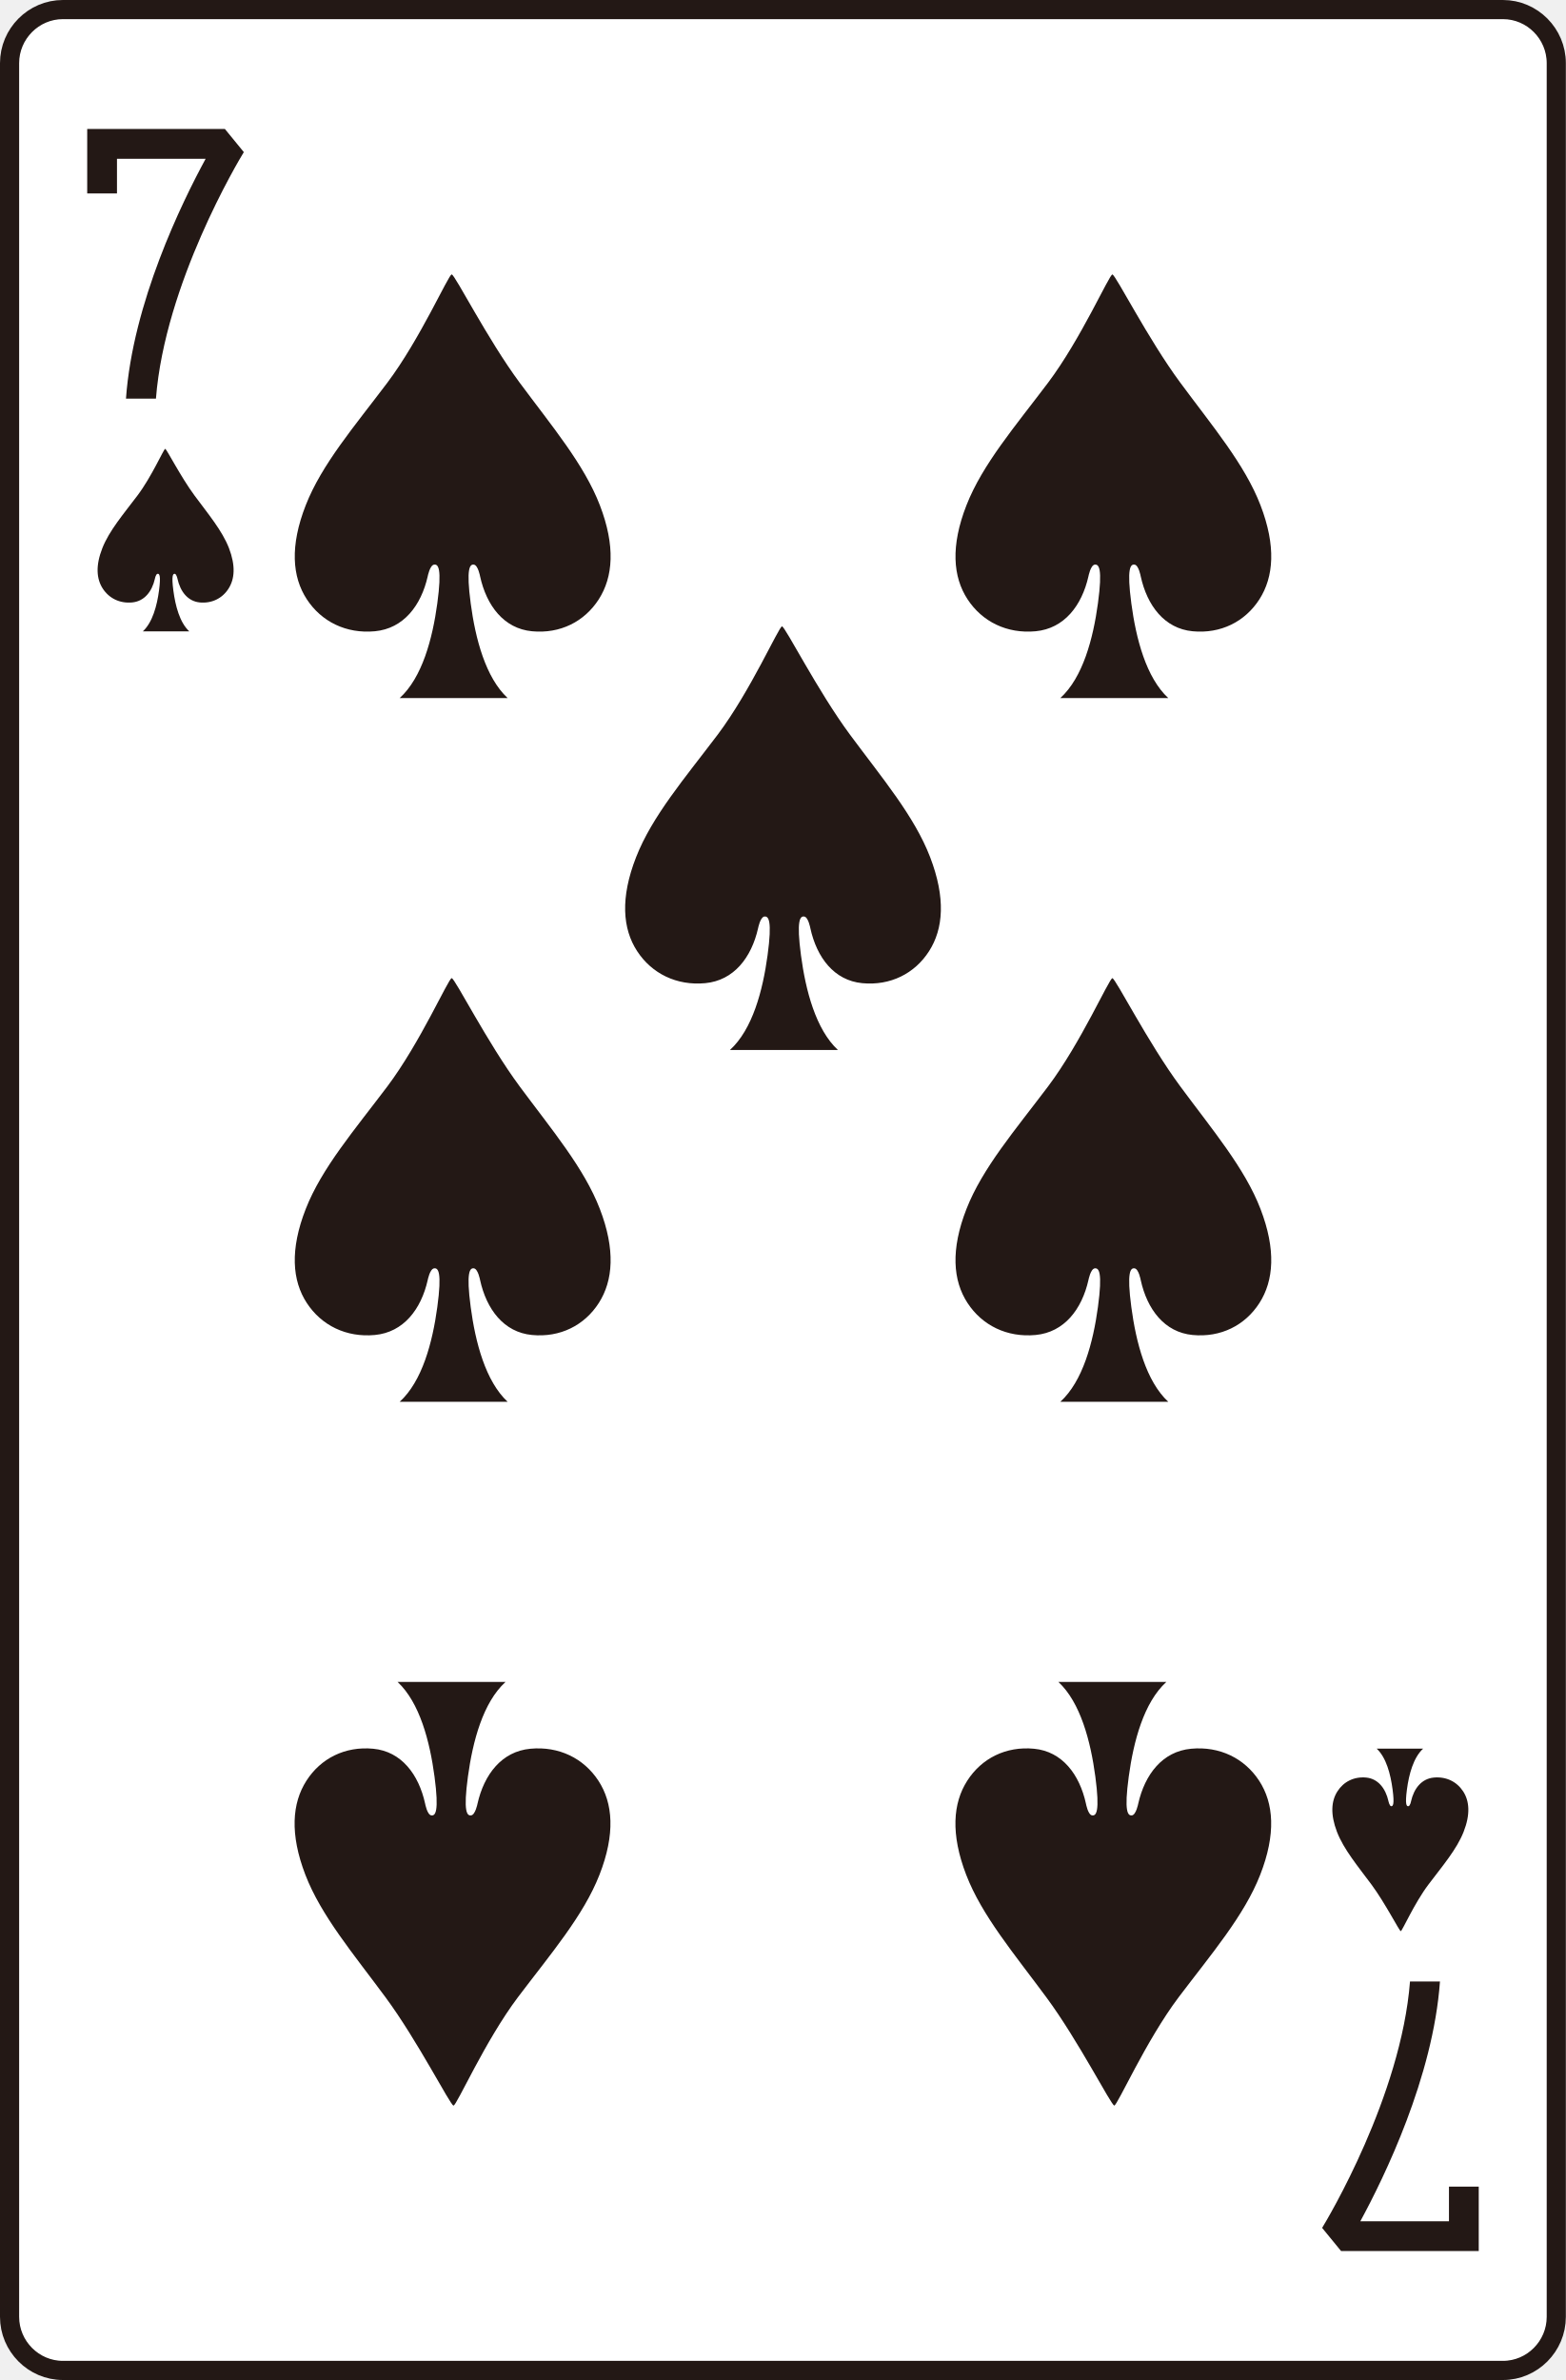
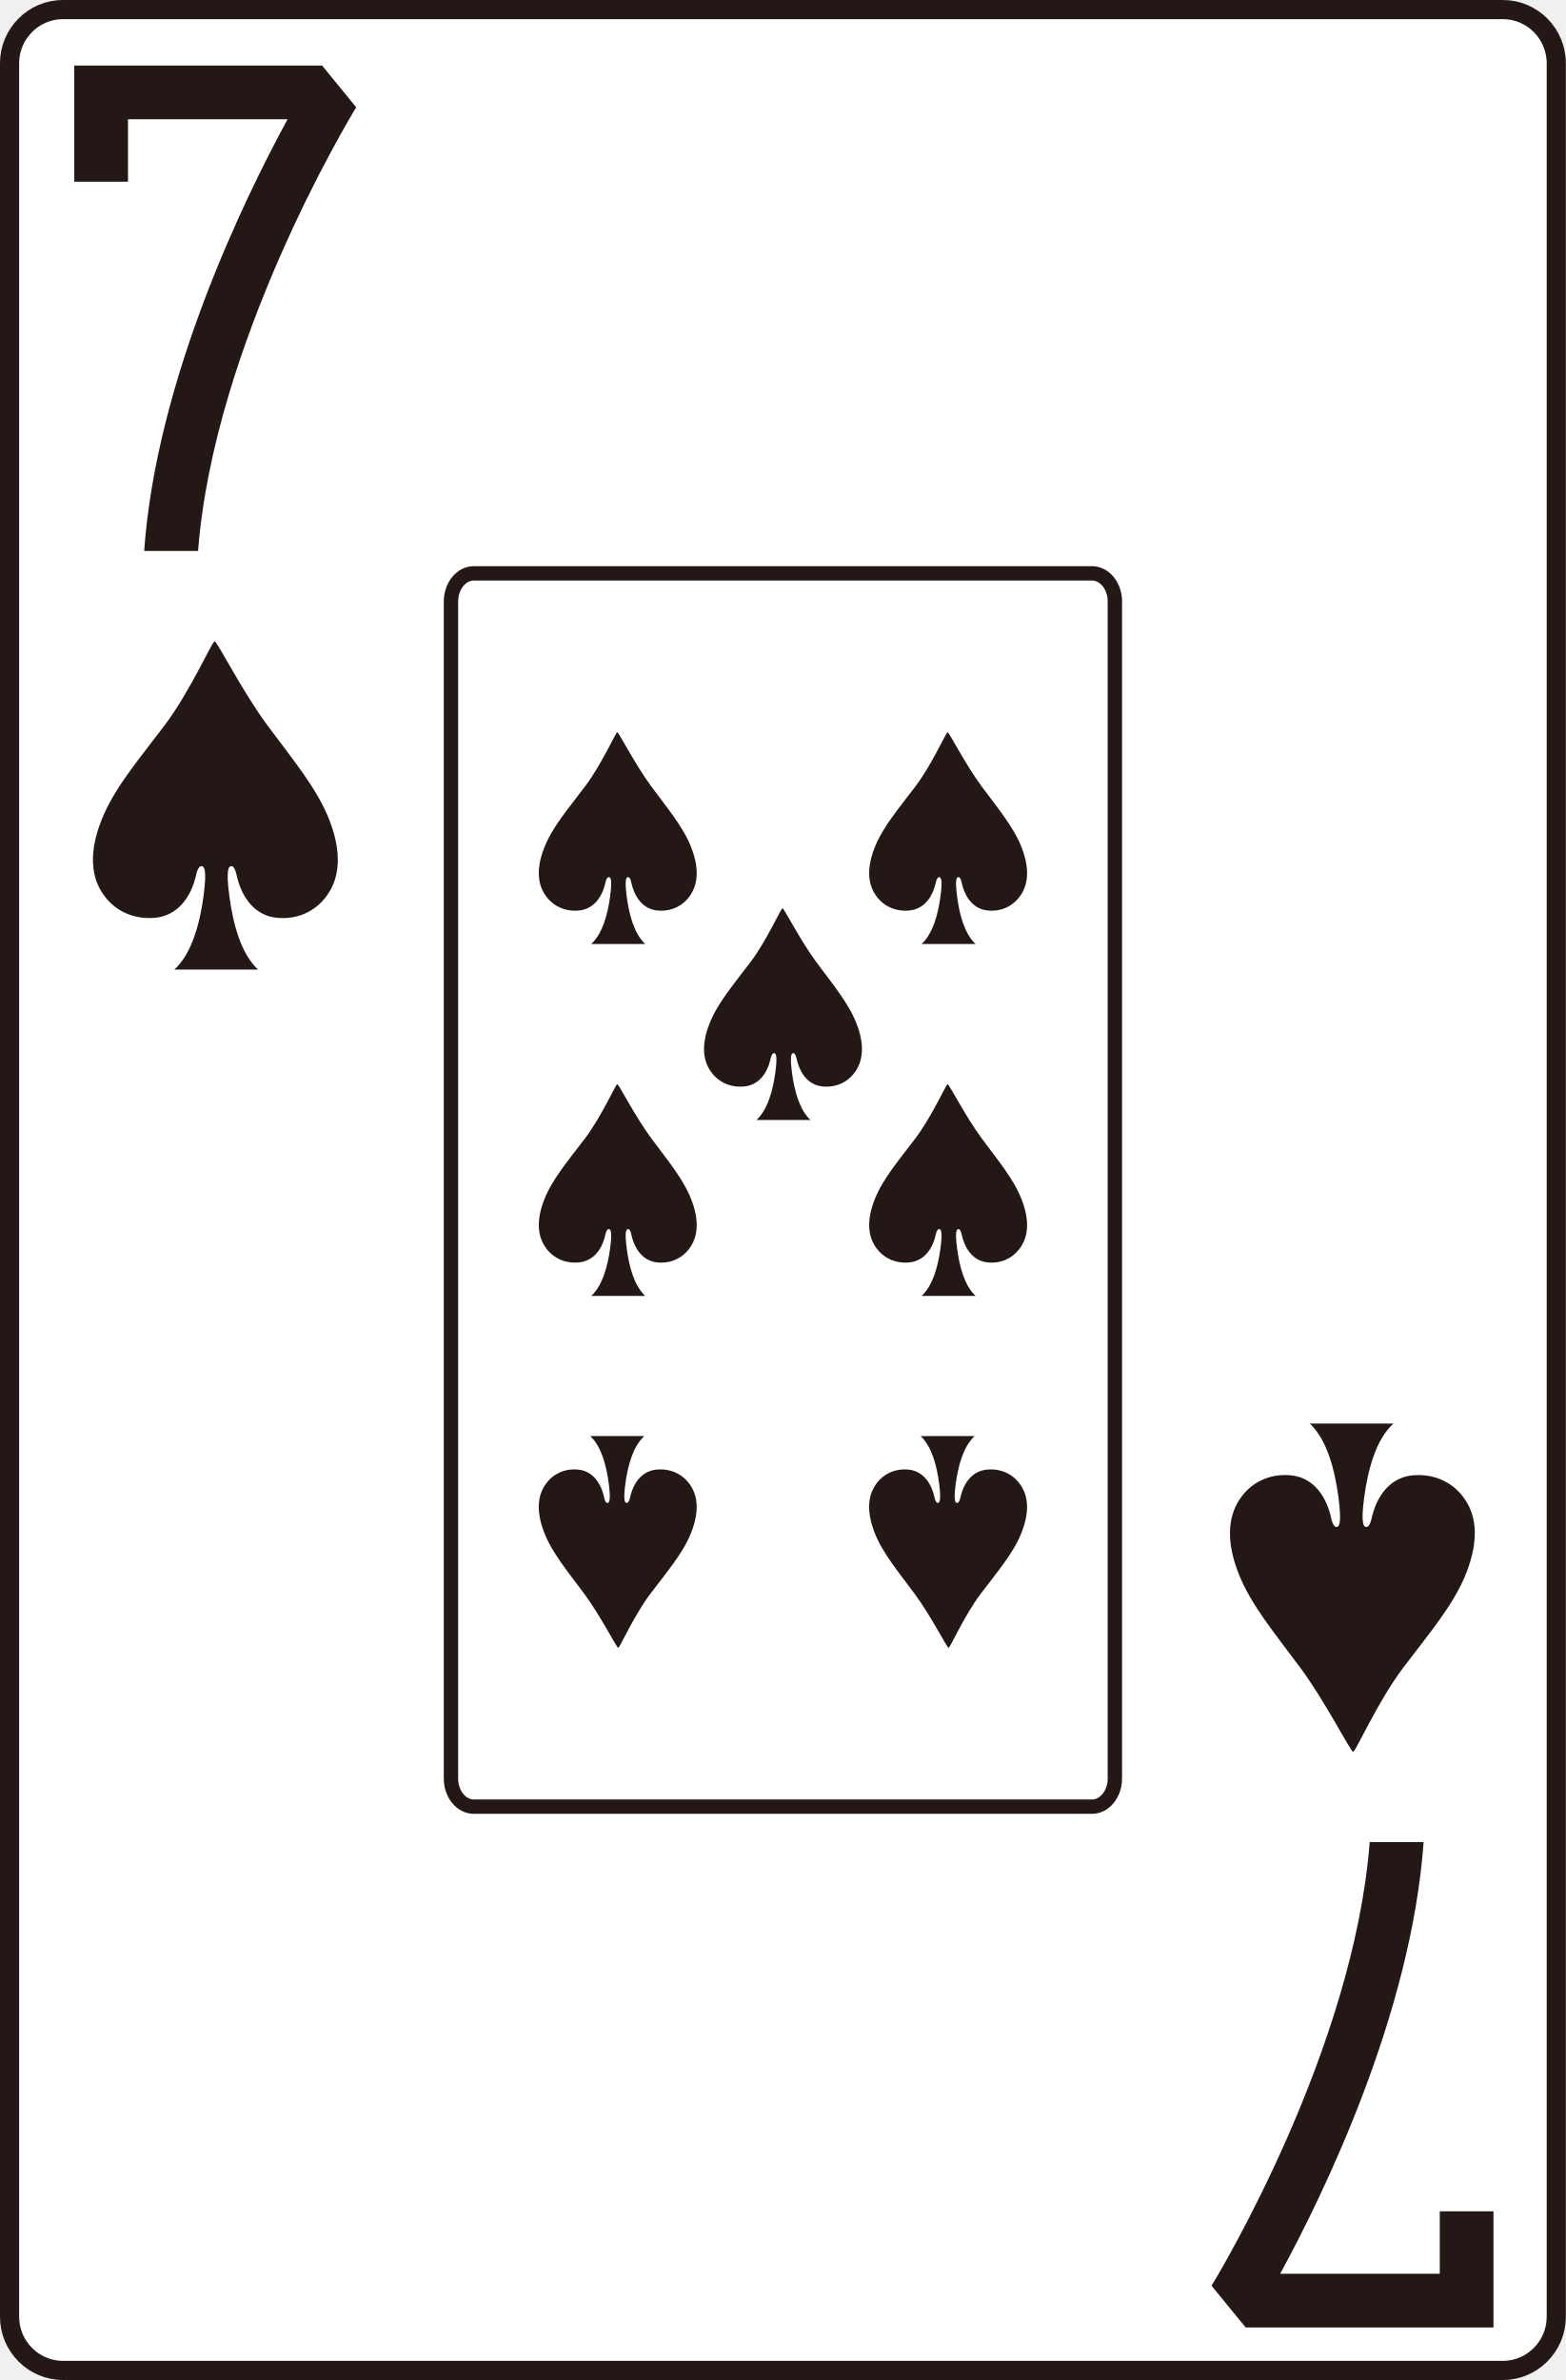
<svg xmlns="http://www.w3.org/2000/svg" id="_图层_2" data-name="图层 2" viewBox="0 0 163.57 248.61">
  <g id="_图层_1-2" data-name="图层 1">
+     <path d="m1,6.6c0-3.08,2.51-5.6,5.57-5.6h150.43c3.06,0,5.57,2.52,5.57,5.6v235.41c0,3.08-2.51,5.6-5.57,5.6H6.57c-3.06,0-5.57-2.52-5.57-5.6V6.6Z" style="fill: #fff; fill-rule: evenodd; stroke: #231815; stroke-miterlimit: 22.93; stroke-width: 2px;" />
+     <path d="m81.74,94.87c-.16,0-1.64,3.38-3.36,5.65-1.72,2.28-3.43,4.26-4.26,6.39-.84,2.13-.71,3.74.06,4.91.76,1.17,2.06,1.81,3.55,1.67,1.5-.14,2.42-1.34,2.76-2.87,0,0,.11-.58.33-.61.22-.03.42.19.17,2.03-.25,1.84-.79,3.87-1.97,4.95h5.64c-1.16-1.08-1.69-3.1-1.93-4.95s-.05-2.06.17-2.03c.21.03.32.61.32.61.34,1.53,1.24,2.73,2.71,2.87,1.47.14,2.74-.5,3.49-1.67.75-1.17.88-2.78.05-4.91s-2.5-4.12-4.18-6.39c-1.69-2.28-3.39-5.65-3.55-5.65h0Zm-17.26-18.38c-.16,0-1.64,3.38-3.36,5.65-1.72,2.28-3.43,4.26-4.26,6.39-.84,2.13-.71,3.74.06,4.91.76,1.17,2.06,1.81,3.55,1.67,1.5-.14,2.42-1.34,2.76-2.87,0,0,.11-.58.33-.61s.42.19.17,2.03c-.25,1.84-.79,3.87-1.97,4.95h5.64c-1.16-1.08-1.69-3.1-1.93-4.95s-.05-2.06.17-2.03.32.61.32.61c.34,1.53,1.24,2.73,2.71,2.87,1.47.14,2.74-.5,3.49-1.67.75-1.17.88-2.78.05-4.91-.82-2.13-2.5-4.12-4.18-6.39-1.69-2.28-3.39-5.65-3.55-5.65h0Zm34.51,0c-.16,0-1.64,3.38-3.36,5.65-1.72,2.28-3.43,4.26-4.26,6.39-.84,2.13-.71,3.74.06,4.91.76,1.17,2.06,1.81,3.55,1.67,1.5-.14,2.42-1.34,2.76-2.87,0,0,.11-.58.33-.61.22-.03.42.19.17,2.03-.25,1.84-.79,3.87-1.97,4.95h5.64c-1.16-1.08-1.69-3.1-1.93-4.95s-.05-2.06.17-2.03c.21.03.32.61.32.61.34,1.53,1.24,2.73,2.71,2.87,1.47.14,2.74-.5,3.49-1.67.75-1.17.88-2.78.05-4.91-.82-2.13-2.5-4.12-4.18-6.39-1.69-2.28-3.39-5.65-3.55-5.65h0Zm0,36.76c-.16,0-1.64,3.38-3.36,5.65-1.72,2.28-3.43,4.26-4.26,6.39-.84,2.13-.71,3.74.06,4.91.76,1.17,2.06,1.81,3.55,1.67,1.5-.14,2.42-1.34,2.76-2.87,0,0,.11-.58.33-.61.22-.03.42.19.17,2.03-.25,1.84-.79,3.87-1.97,4.95h5.64c-1.16-1.08-1.69-3.1-1.93-4.95-.24-1.84-.05-2.06.17-2.03.21.03.32.61.32.61.34,1.53,1.24,2.73,2.71,2.87,1.47.14,2.74-.5,3.49-1.67.75-1.17.88-2.78.05-4.91-.82-2.13-2.5-4.12-4.18-6.39-1.69-2.28-3.39-5.65-3.55-5.65h0Zm-34.51,0c-.16,0-1.64,3.38-3.36,5.65-1.72,2.28-3.43,4.26-4.26,6.39-.84,2.13-.71,3.74.06,4.91.76,1.17,2.06,1.81,3.55,1.67,1.5-.14,2.42-1.34,2.76-2.87,0,0,.11-.58.33-.61s.42.19.17,2.03c-.25,1.84-.79,3.87-1.97,4.95h5.64c-1.16-1.08-1.69-3.1-1.93-4.95-.24-1.84-.05-2.06.17-2.03s.32.61.32.61c.34,1.53,1.24,2.73,2.71,2.87,1.47.14,2.74-.5,3.49-1.67.75-1.17.88-2.78.05-4.91-.82-2.13-2.5-4.12-4.18-6.39-1.69-2.28-3.39-5.65-3.55-5.65h0Zm34.61,58.88c.16,0,1.64-3.38,3.36-5.65,1.72-2.28,3.43-4.26,4.26-6.39.84-2.13.71-3.74-.06-4.91-.76-1.17-2.06-1.81-3.55-1.67-1.5.14-2.42,1.34-2.76,2.87,0,0-.11.58-.33.61-.22.03-.42-.19-.17-2.03.25-1.84.79-3.87,1.97-4.95h-5.64c1.16,1.08,1.69,3.1,1.93,4.95.24,1.84.04,2.06-.17,2.03-.21-.03-.32-.61-.32-.61-.34-1.53-1.24-2.73-2.71-2.87-1.47-.14-2.74.5-3.49,1.67-.75,1.17-.88,2.78-.05,4.91.82,2.13,2.5,4.12,4.18,6.39,1.69,2.28,3.39,5.65,3.55,5.65h0Zm-34.51,0c.16,0,1.64-3.38,3.36-5.65,1.72-2.28,3.43-4.26,4.26-6.39.84-2.13.71-3.74-.06-4.91-.76-1.17-2.06-1.81-3.55-1.67-1.5.14-2.42,1.34-2.76,2.87,0,0-.11.58-.33.61s-.42-.19-.17-2.03c.25-1.84.79-3.87,1.97-4.95h-5.64c1.16,1.08,1.69,3.1,1.93,4.95.24,1.84.05,2.06-.17,2.03s-.32-.61-.32-.61c-.34-1.53-1.24-2.73-2.71-2.87-1.47-.14-2.74.5-3.49,1.67-.75,1.17-.88,2.78-.05,4.91.82,2.13,2.5,4.12,4.18,6.39,1.69,2.28,3.39,5.65,3.55,5.65Z" style="fill: #231815; fill-rule: evenodd; stroke-width: 0px;" />
    <g>
-       <path d="m162.57,242.01c0,3.08-2.51,5.6-5.57,5.6H6.57c-3.06,0-5.57-2.52-5.57-5.6V6.6C1,3.52,3.51,1,6.57,1h150.43c3.06,0,5.57,2.52,5.57,5.6v235.41Z" style="fill: #fff; fill-rule: evenodd; stroke: #231815; stroke-miterlimit: 22.93; stroke-width: 2px;" />
-       <g>
-         <path d="m81.69,65.43c-.32,0-3.29,6.75-6.72,11.31-3.44,4.55-6.85,8.52-8.52,12.79-1.67,4.26-1.42,7.49.11,9.83,1.53,2.34,4.12,3.62,7.11,3.34,2.99-.28,4.83-2.68,5.52-5.74,0,0,.22-1.15.65-1.22.44-.06.84.37.34,4.05-.5,3.68-1.57,7.74-3.93,9.89h11.28c-2.31-2.15-3.37-6.21-3.86-9.89s-.09-4.12.34-4.05c.43.06.64,1.22.64,1.22.67,3.06,2.48,5.46,5.42,5.74,2.94.28,5.48-1,6.98-3.34,1.5-2.34,1.75-5.56.11-9.83s-5-8.24-8.37-12.79c-3.37-4.55-6.78-11.31-7.1-11.31h0ZM47.18,28.67c-.32,0-3.29,6.75-6.72,11.31-3.43,4.55-6.85,8.52-8.52,12.79-1.67,4.26-1.42,7.49.11,9.83,1.53,2.34,4.12,3.62,7.11,3.34,2.99-.28,4.83-2.68,5.52-5.74,0,0,.22-1.15.66-1.22s.84.37.34,4.05c-.5,3.68-1.57,7.74-3.93,9.89h11.28c-2.31-2.15-3.37-6.21-3.86-9.89s-.09-4.12.34-4.05.64,1.22.64,1.22c.67,3.06,2.48,5.46,5.42,5.74,2.94.28,5.48-1,6.98-3.34,1.5-2.34,1.75-5.57.11-9.83-1.64-4.26-4.99-8.23-8.37-12.79-3.37-4.55-6.78-11.31-7.1-11.31h0Zm69.02,0c-.32,0-3.29,6.75-6.72,11.31-3.43,4.55-6.85,8.52-8.52,12.79-1.67,4.26-1.42,7.49.11,9.83,1.53,2.34,4.12,3.62,7.11,3.34,2.99-.28,4.83-2.68,5.52-5.74,0,0,.22-1.15.65-1.22.44-.06.84.37.34,4.05-.5,3.68-1.57,7.74-3.93,9.89h11.28c-2.32-2.15-3.37-6.21-3.86-9.89s-.09-4.12.34-4.05c.43.06.64,1.22.64,1.22.67,3.06,2.48,5.46,5.42,5.74,2.94.28,5.48-1,6.98-3.34,1.5-2.34,1.75-5.57.11-9.83-1.64-4.26-5-8.23-8.37-12.79-3.37-4.55-6.78-11.31-7.1-11.31h0Zm0,73.51c-.32,0-3.29,6.75-6.72,11.31-3.43,4.55-6.85,8.52-8.52,12.79-1.67,4.26-1.42,7.49.11,9.83,1.53,2.34,4.12,3.62,7.11,3.34,2.99-.28,4.83-2.68,5.52-5.74,0,0,.22-1.15.65-1.22.44-.06.84.37.34,4.05-.5,3.68-1.57,7.74-3.93,9.89h11.28c-2.32-2.15-3.37-6.21-3.86-9.89-.49-3.68-.09-4.12.34-4.05.43.06.64,1.22.64,1.22.67,3.06,2.48,5.46,5.42,5.74,2.94.28,5.48-1,6.98-3.34,1.5-2.34,1.75-5.57.11-9.83-1.64-4.26-5-8.23-8.37-12.79-3.37-4.55-6.78-11.31-7.1-11.31h0Zm-69.02,0c-.32,0-3.29,6.75-6.72,11.31-3.43,4.55-6.85,8.52-8.52,12.79-1.67,4.26-1.42,7.49.11,9.83,1.53,2.34,4.12,3.62,7.11,3.34,2.99-.28,4.83-2.68,5.52-5.74,0,0,.22-1.15.66-1.22s.84.37.34,4.05c-.5,3.68-1.57,7.74-3.93,9.89h11.28c-2.31-2.15-3.37-6.21-3.86-9.89-.49-3.68-.09-4.12.34-4.05s.64,1.22.64,1.22c.67,3.06,2.48,5.46,5.42,5.74,2.94.28,5.48-1,6.98-3.34,1.5-2.34,1.75-5.57.11-9.83-1.64-4.26-4.99-8.23-8.37-12.79-3.37-4.55-6.78-11.31-7.1-11.31h0Zm69.22,117.76c.32,0,3.29-6.75,6.72-11.31,3.44-4.55,6.85-8.52,8.52-12.79,1.67-4.26,1.42-7.49-.11-9.83-1.53-2.34-4.12-3.62-7.11-3.34-2.99.28-4.83,2.68-5.52,5.74,0,0-.22,1.15-.65,1.22-.44.06-.84-.37-.34-4.05.5-3.68,1.57-7.74,3.93-9.89h-11.28c2.31,2.15,3.37,6.21,3.86,9.89.49,3.68.09,4.12-.34,4.05-.43-.06-.64-1.22-.64-1.22-.67-3.06-2.48-5.46-5.42-5.74-2.94-.28-5.48,1-6.98,3.34-1.5,2.34-1.75,5.57-.11,9.83,1.64,4.26,5,8.23,8.37,12.79s6.78,11.31,7.1,11.31h0Zm-69.02,0c.32,0,3.29-6.75,6.72-11.31,3.44-4.55,6.85-8.52,8.52-12.79,1.67-4.26,1.42-7.49-.11-9.83-1.53-2.34-4.12-3.62-7.11-3.34-2.99.28-4.83,2.68-5.52,5.74,0,0-.22,1.15-.66,1.22s-.84-.37-.34-4.05c.5-3.68,1.57-7.74,3.93-9.89h-11.28c2.31,2.15,3.37,6.21,3.86,9.89.49,3.68.09,4.12-.34,4.05s-.64-1.22-.64-1.22c-.67-3.06-2.48-5.46-5.42-5.74-2.94-.28-5.48,1-6.98,3.34-1.5,2.34-1.75,5.57-.11,9.83,1.64,4.26,5,8.23,8.37,12.79s6.78,11.31,7.1,11.31Z" style="fill: #231815; fill-rule: evenodd; stroke-width: 0px;" />
-         <g>
-           <path d="m9.11,20.21v-6.74h14.38l1.98,2.42c-.54.88-8.25,13.75-9.18,25.75h-3.13c.71-9.99,5.83-20.47,8.32-25.05h-9.26v3.62h-3.12Z" style="fill: #231815; stroke-width: 0px;" />
-           <path d="m17.25,46.89c-.14,0-1.41,2.91-2.89,4.87-1.48,1.96-2.95,3.67-3.67,5.5s-.61,3.22.05,4.23c.66,1.01,1.77,1.56,3.06,1.44,1.29-.12,2.08-1.15,2.38-2.47,0,0,.09-.5.28-.52.19-.03.36.16.15,1.75-.21,1.58-.68,3.33-1.69,4.26h4.85c-1-.93-1.45-2.67-1.66-4.26-.21-1.59-.04-1.77.15-1.75.18.03.28.52.28.52.29,1.32,1.07,2.35,2.33,2.47,1.26.12,2.36-.43,3-1.44.65-1.01.75-2.4.05-4.23-.71-1.83-2.15-3.54-3.6-5.5-1.45-1.96-2.92-4.87-3.06-4.87Z" style="fill: #231815; fill-rule: evenodd; stroke-width: 0px;" />
-         </g>
-         <g>
-           <path d="m154.47,228.4v6.74h-14.38l-1.98-2.42c.54-.88,8.25-13.75,9.18-25.74h3.13c-.71,9.98-5.83,20.47-8.32,25.05h9.26v-3.62h3.12Z" style="fill: #231815; stroke-width: 0px;" />
-           <path d="m146.33,201.72c.14,0,1.41-2.91,2.89-4.87,1.48-1.96,2.95-3.67,3.67-5.5.72-1.83.61-3.22-.05-4.23-.66-1.01-1.77-1.56-3.06-1.44-1.29.12-2.08,1.15-2.38,2.47,0,0-.09.5-.28.52-.19.03-.36-.16-.15-1.75.21-1.59.68-3.33,1.69-4.26h-4.85c1,.93,1.45,2.67,1.66,4.26.21,1.58.04,1.77-.15,1.75-.18-.03-.28-.52-.28-.52-.29-1.31-1.07-2.35-2.33-2.47-1.26-.12-2.36.43-3,1.44-.65,1.01-.75,2.4-.05,4.23.71,1.83,2.15,3.55,3.6,5.5,1.45,1.96,2.92,4.87,3.06,4.87Z" style="fill: #231815; fill-rule: evenodd; stroke-width: 0px;" />
-         </g>
-       </g>
+       <path d="m156.01,230.99v12.13h-25.89s-3.56-4.36-3.56-4.36c.97-1.59,14.85-24.75,16.52-46.34h5.63c-1.28,17.98-10.49,36.85-14.98,45.09h16.67s0-6.52,0-6.52h5.61Z" style="fill: #231815; stroke-width: 0px;" />
+       <path d="m141.36,182.98c.25,0,2.55-5.23,5.21-8.76,2.66-3.53,5.31-6.6,6.6-9.91s1.1-5.8-.09-7.61c-1.18-1.81-3.19-2.8-5.51-2.59-2.32.22-3.74,2.08-4.28,4.45,0,0-.17.89-.51.94-.34.05-.65-.29-.27-3.14.39-2.85,1.22-6,3.05-7.66h-8.74c1.79,1.67,2.61,4.81,2.99,7.66.38,2.85.07,3.19-.26,3.14-.33-.05-.5-.94-.5-.94-.52-2.37-1.92-4.23-4.2-4.45-2.28-.22-4.25.77-5.41,2.59-1.16,1.81-1.36,4.31-.08,7.61,1.27,3.3,3.87,6.38,6.48,9.91,2.61,3.53,5.25,8.76,5.5,8.76Z" style="fill: #231815; fill-rule: evenodd; stroke-width: 0px;" />
+     </g>
+     <path d="m47.11,62.82c0-1.61,1.08-2.93,2.39-2.93h64.57c1.32,0,2.39,1.32,2.39,2.93v122.97c0,1.61-1.08,2.93-2.39,2.93H49.5c-1.32,0-2.39-1.32-2.39-2.93V62.82Z" style="fill: none; fill-rule: evenodd; stroke: #231815; stroke-miterlimit: 22.93; stroke-width: 1.5px;" />
+     <g>
+       <path d="m7.76,18.99V6.85h25.89s3.56,4.36,3.56,4.36c-.97,1.59-14.85,24.75-16.52,46.34h-5.63c1.28-17.98,10.49-36.85,14.98-45.09H13.37s0,6.52,0,6.52h-5.61Z" style="fill: #231815; stroke-width: 0px;" />
+       <path d="m22.41,67c-.25,0-2.55,5.23-5.21,8.76-2.66,3.53-5.31,6.6-6.6,9.91-1.3,3.3-1.1,5.8.09,7.61,1.18,1.81,3.19,2.8,5.51,2.59,2.32-.22,3.74-2.08,4.28-4.45,0,0,.17-.89.51-.94.34-.05.65.29.27,3.14-.39,2.85-1.22,6-3.05,7.66h8.74c-1.79-1.67-2.61-4.81-2.99-7.66-.38-2.85-.07-3.19.26-3.14.33.05.5.94.5.94.52,2.37,1.92,4.23,4.2,4.45,2.28.22,4.25-.77,5.41-2.59,1.16-1.81,1.36-4.31.08-7.61-1.27-3.3-3.87-6.38-6.48-9.91-2.61-3.53-5.25-8.76-5.5-8.76Z" style="fill: #231815; fill-rule: evenodd; stroke-width: 0px;" />
    </g>
  </g>
</svg>
